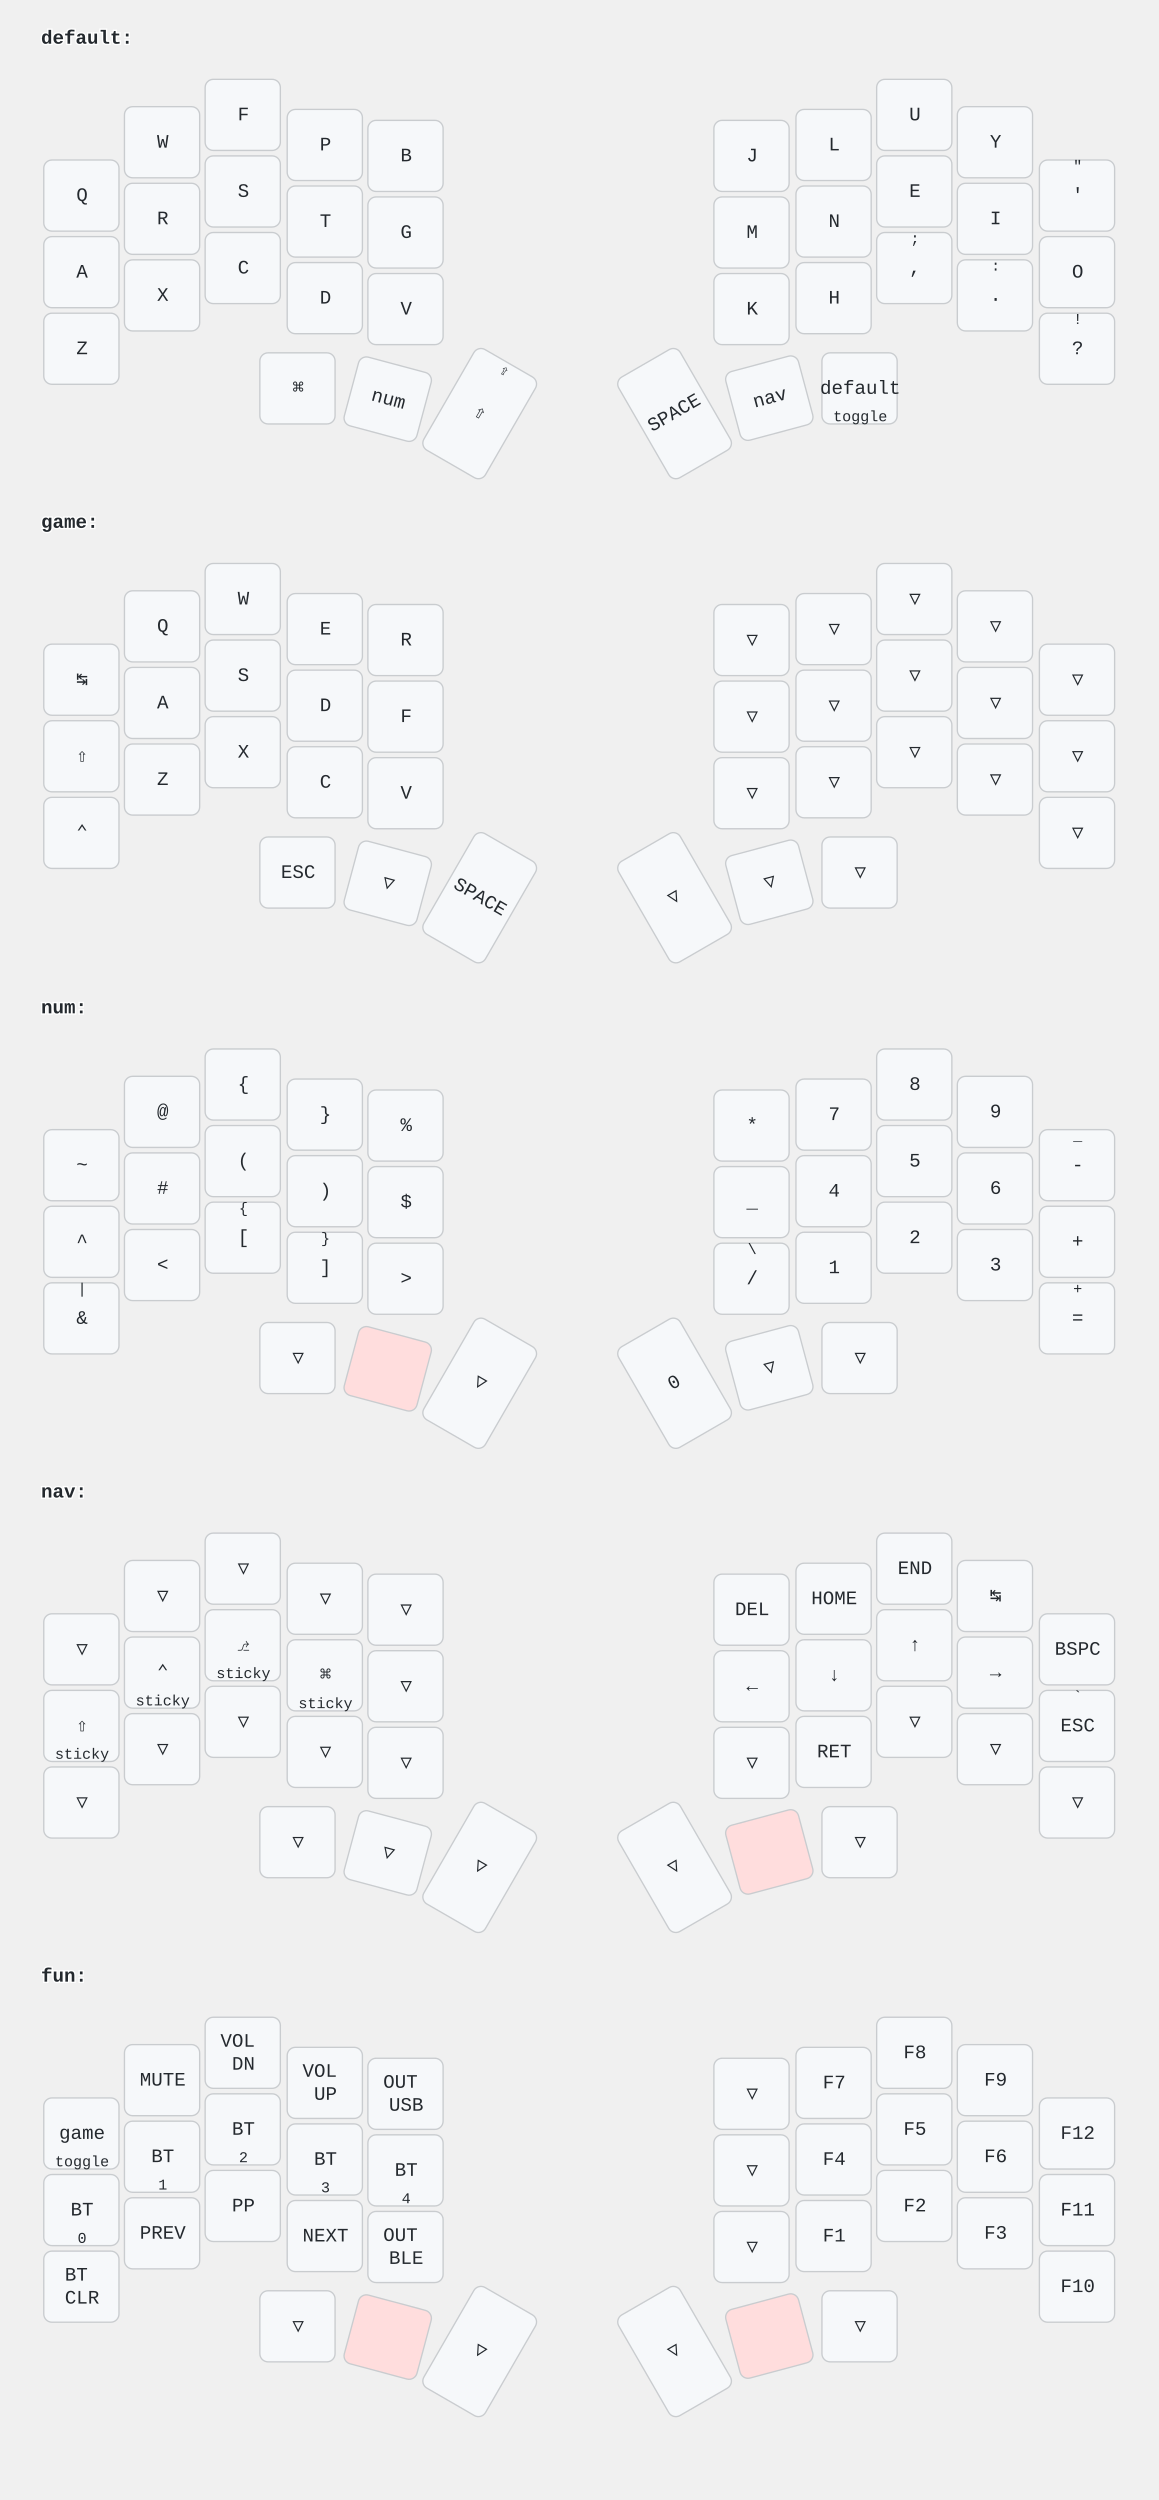
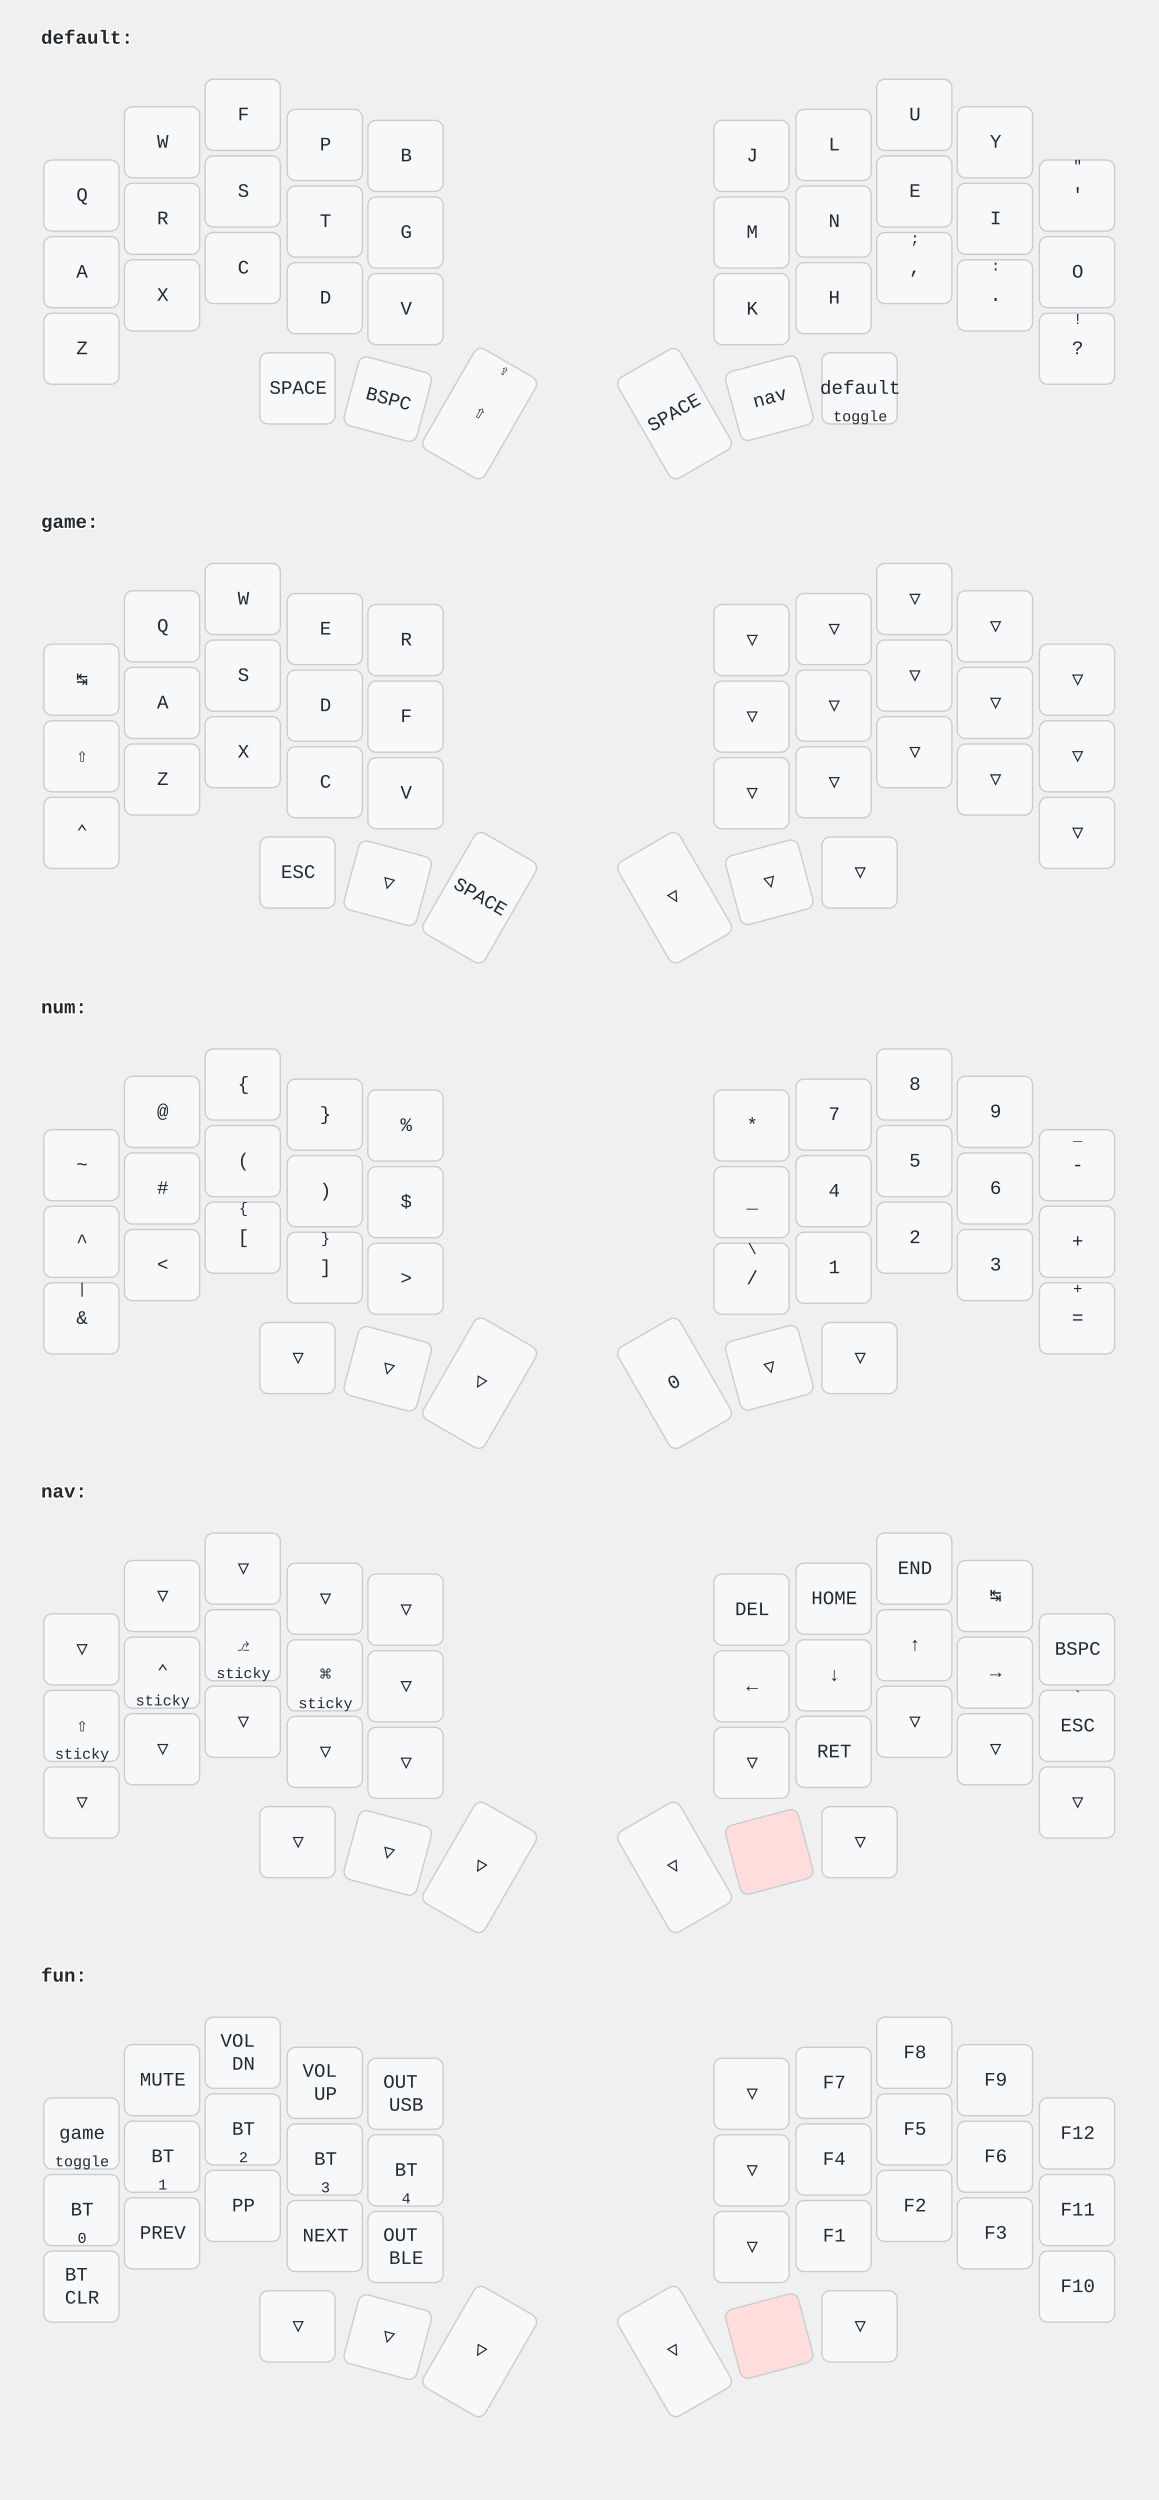
<svg xmlns="http://www.w3.org/2000/svg" width="847" height="1828" viewBox="0 0 847 1828" class="keymap">
  <style>/* font and background color specifications */
svg {
    font-family: SFMono-Regular,Consolas,Liberation Mono,Menlo,monospace;
    font-size: 14px;
    font-kerning: normal;
    text-rendering: optimizeLegibility;
    fill: #24292e;
}

/* default key styling */
rect {
    fill: #f6f8fa;
    stroke: #c9cccf;
    stroke-width: 1;
}

/* color accent for combo boxes */
rect.combo {
    fill: #cdf;
}

/* color accent for held keys */
rect.held, rect.combo.held {
    fill: #fdd;
}

/* color accent for ghost (optional) keys */
rect.ghost, rect.combo.ghost {
    fill: #ddd;
}

text {
    text-anchor: middle;
    dominant-baseline: middle;
}

/* styling for layer labels */
text.label {
    font-weight: bold;
    text-anchor: start;
    stroke: white;
    stroke-width: 2;
    paint-order: stroke;
}

/* styling for combo tap, and key hold/shifted label text */
text.combo, text.hold, text.shifted {
    font-size: 11px;
}

text.hold {
    text-anchor: middle;
    dominant-baseline: auto;
}

text.shifted {
    text-anchor: middle;
    dominant-baseline: hanging;
}

/* styling for hold/shifted label text in combo box */
text.combo.hold, text.combo.shifted {
    font-size: 8px;
}

/* styling for combo dendrons */
path {
    stroke-width: 1;
    stroke: gray;
    fill: none;
}
</style>
  <g transform="translate(30, 0)" class="layer-default">
    <text x="0" y="28" class="label" id="default">default:</text>
    <g transform="translate(0, 56)">
      <g transform="translate(30, 87)" class="key keypos-0">
        <rect rx="6" ry="6" x="-28" y="-26" width="55" height="52" class="key" />
        <text x="0" y="0" class="key tap">Q</text>
      </g>
      <g transform="translate(89, 48)" class="key keypos-1">
        <rect rx="6" ry="6" x="-28" y="-26" width="55" height="52" class="key" />
        <text x="0" y="0" class="key tap">W</text>
      </g>
      <g transform="translate(148, 28)" class="key keypos-2">
        <rect rx="6" ry="6" x="-28" y="-26" width="55" height="52" class="key" />
        <text x="0" y="0" class="key tap">F</text>
      </g>
      <g transform="translate(208, 50)" class="key keypos-3">
        <rect rx="6" ry="6" x="-28" y="-26" width="55" height="52" class="key" />
        <text x="0" y="0" class="key tap">P</text>
      </g>
      <g transform="translate(267, 58)" class="key keypos-4">
        <rect rx="6" ry="6" x="-28" y="-26" width="55" height="52" class="key" />
        <text x="0" y="0" class="key tap">B</text>
      </g>
      <g transform="translate(520, 58)" class="key keypos-5">
        <rect rx="6" ry="6" x="-28" y="-26" width="55" height="52" class="key" />
        <text x="0" y="0" class="key tap">J</text>
      </g>
      <g transform="translate(580, 50)" class="key keypos-6">
        <rect rx="6" ry="6" x="-28" y="-26" width="55" height="52" class="key" />
        <text x="0" y="0" class="key tap">L</text>
      </g>
      <g transform="translate(639, 28)" class="key keypos-7">
        <rect rx="6" ry="6" x="-28" y="-26" width="55" height="52" class="key" />
        <text x="0" y="0" class="key tap">U</text>
      </g>
      <g transform="translate(698, 48)" class="key keypos-8">
        <rect rx="6" ry="6" x="-28" y="-26" width="55" height="52" class="key" />
        <text x="0" y="0" class="key tap">Y</text>
      </g>
      <g transform="translate(758, 87)" class="key keypos-9">
        <rect rx="6" ry="6" x="-28" y="-26" width="55" height="52" class="key" />
        <text x="0" y="0" class="key tap">'</text>
        <text x="0" y="-24" class="key shifted">"</text>
      </g>
      <g transform="translate(30, 143)" class="key keypos-10">
        <rect rx="6" ry="6" x="-28" y="-26" width="55" height="52" class="key" />
        <text x="0" y="0" class="key tap">A</text>
      </g>
      <g transform="translate(89, 104)" class="key keypos-11">
        <rect rx="6" ry="6" x="-28" y="-26" width="55" height="52" class="key" />
        <text x="0" y="0" class="key tap">R</text>
      </g>
      <g transform="translate(148, 84)" class="key keypos-12">
        <rect rx="6" ry="6" x="-28" y="-26" width="55" height="52" class="key" />
        <text x="0" y="0" class="key tap">S</text>
      </g>
      <g transform="translate(208, 106)" class="key keypos-13">
        <rect rx="6" ry="6" x="-28" y="-26" width="55" height="52" class="key" />
        <text x="0" y="0" class="key tap">T</text>
      </g>
      <g transform="translate(267, 114)" class="key keypos-14">
        <rect rx="6" ry="6" x="-28" y="-26" width="55" height="52" class="key" />
        <text x="0" y="0" class="key tap">G</text>
      </g>
      <g transform="translate(520, 114)" class="key keypos-15">
        <rect rx="6" ry="6" x="-28" y="-26" width="55" height="52" class="key" />
        <text x="0" y="0" class="key tap">M</text>
      </g>
      <g transform="translate(580, 106)" class="key keypos-16">
        <rect rx="6" ry="6" x="-28" y="-26" width="55" height="52" class="key" />
        <text x="0" y="0" class="key tap">N</text>
      </g>
      <g transform="translate(639, 84)" class="key keypos-17">
        <rect rx="6" ry="6" x="-28" y="-26" width="55" height="52" class="key" />
        <text x="0" y="0" class="key tap">E</text>
      </g>
      <g transform="translate(698, 104)" class="key keypos-18">
        <rect rx="6" ry="6" x="-28" y="-26" width="55" height="52" class="key" />
        <text x="0" y="0" class="key tap">I</text>
      </g>
      <g transform="translate(758, 143)" class="key keypos-19">
        <rect rx="6" ry="6" x="-28" y="-26" width="55" height="52" class="key" />
        <text x="0" y="0" class="key tap">O</text>
      </g>
      <g transform="translate(30, 199)" class="key keypos-20">
        <rect rx="6" ry="6" x="-28" y="-26" width="55" height="52" class="key" />
        <text x="0" y="0" class="key tap">Z</text>
      </g>
      <g transform="translate(89, 160)" class="key keypos-21">
        <rect rx="6" ry="6" x="-28" y="-26" width="55" height="52" class="key" />
        <text x="0" y="0" class="key tap">X</text>
      </g>
      <g transform="translate(148, 140)" class="key keypos-22">
        <rect rx="6" ry="6" x="-28" y="-26" width="55" height="52" class="key" />
        <text x="0" y="0" class="key tap">C</text>
      </g>
      <g transform="translate(208, 162)" class="key keypos-23">
        <rect rx="6" ry="6" x="-28" y="-26" width="55" height="52" class="key" />
        <text x="0" y="0" class="key tap">D</text>
      </g>
      <g transform="translate(267, 170)" class="key keypos-24">
        <rect rx="6" ry="6" x="-28" y="-26" width="55" height="52" class="key" />
        <text x="0" y="0" class="key tap">V</text>
      </g>
      <g transform="translate(520, 170)" class="key keypos-25">
        <rect rx="6" ry="6" x="-28" y="-26" width="55" height="52" class="key" />
        <text x="0" y="0" class="key tap">K</text>
      </g>
      <g transform="translate(580, 162)" class="key keypos-26">
        <rect rx="6" ry="6" x="-28" y="-26" width="55" height="52" class="key" />
        <text x="0" y="0" class="key tap">H</text>
      </g>
      <g transform="translate(639, 140)" class="key keypos-27">
        <rect rx="6" ry="6" x="-28" y="-26" width="55" height="52" class="key" />
        <text x="0" y="0" class="key tap">,</text>
        <text x="0" y="-24" class="key shifted">;</text>
      </g>
      <g transform="translate(698, 160)" class="key keypos-28">
        <rect rx="6" ry="6" x="-28" y="-26" width="55" height="52" class="key" />
        <text x="0" y="0" class="key tap">.</text>
        <text x="0" y="-24" class="key shifted">:</text>
      </g>
      <g transform="translate(758, 199)" class="key keypos-29">
        <rect rx="6" ry="6" x="-28" y="-26" width="55" height="52" class="key" />
        <text x="0" y="0" class="key tap">?</text>
        <text x="0" y="-24" class="key shifted">!</text>
      </g>
      <g transform="translate(188, 228)" class="key keypos-30">
        <rect rx="6" ry="6" x="-28" y="-26" width="55" height="52" class="key" />
-         <text x="0" y="0" class="key tap">⌘</text>
+         <text x="0" y="0" class="key tap">SPACE</text>
      </g>
      <g transform="translate(254, 236) rotate(15.0)" class="key keypos-31">
        <rect rx="6" ry="6" x="-28" y="-26" width="55" height="52" class="key" />
-         <a href="#num">
-           <text x="0" y="0" class="key tap layer-activator">num</text>
-         </a>
+         <text x="0" y="0" class="key tap">BSPC</text>
      </g>
      <g transform="translate(321, 246) rotate(30.0)" class="key keypos-32">
        <rect rx="6" ry="6" x="-26" y="-42" width="52" height="85" class="key" />
        <text x="0" y="0" class="key tap">⇧</text>
        <text x="0" y="-40" class="key shifted">⇪</text>
      </g>
      <g transform="translate(463, 246) rotate(-30.0)" class="key keypos-33">
        <rect rx="6" ry="6" x="-26" y="-42" width="52" height="85" class="key" />
        <text x="0" y="0" class="key tap">SPACE</text>
      </g>
      <g transform="translate(533, 235) rotate(-15.0)" class="key keypos-34">
        <rect rx="6" ry="6" x="-28" y="-26" width="55" height="52" class="key" />
        <a href="#nav">
          <text x="0" y="0" class="key tap layer-activator">nav</text>
        </a>
      </g>
      <g transform="translate(599, 228)" class="key keypos-35">
        <rect rx="6" ry="6" x="-28" y="-26" width="55" height="52" class="key" />
        <a href="#default">
          <text x="0" y="0" class="key tap layer-activator">default</text>
        </a>
        <text x="0" y="24" class="key hold">toggle</text>
      </g>
    </g>
  </g>
  <g transform="translate(30, 354)" class="layer-game">
    <text x="0" y="28" class="label" id="game">game:</text>
    <g transform="translate(0, 56)">
      <g transform="translate(30, 87)" class="key keypos-0">
        <rect rx="6" ry="6" x="-28" y="-26" width="55" height="52" class="key" />
        <text x="0" y="0" class="key tap">↹</text>
      </g>
      <g transform="translate(89, 48)" class="key keypos-1">
        <rect rx="6" ry="6" x="-28" y="-26" width="55" height="52" class="key" />
        <text x="0" y="0" class="key tap">Q</text>
      </g>
      <g transform="translate(148, 28)" class="key keypos-2">
        <rect rx="6" ry="6" x="-28" y="-26" width="55" height="52" class="key" />
        <text x="0" y="0" class="key tap">W</text>
      </g>
      <g transform="translate(208, 50)" class="key keypos-3">
        <rect rx="6" ry="6" x="-28" y="-26" width="55" height="52" class="key" />
        <text x="0" y="0" class="key tap">E</text>
      </g>
      <g transform="translate(267, 58)" class="key keypos-4">
        <rect rx="6" ry="6" x="-28" y="-26" width="55" height="52" class="key" />
        <text x="0" y="0" class="key tap">R</text>
      </g>
      <g transform="translate(520, 58)" class="key trans keypos-5">
        <rect rx="6" ry="6" x="-28" y="-26" width="55" height="52" class="key trans" />
        <text x="0" y="0" class="key trans tap">▽</text>
      </g>
      <g transform="translate(580, 50)" class="key trans keypos-6">
        <rect rx="6" ry="6" x="-28" y="-26" width="55" height="52" class="key trans" />
        <text x="0" y="0" class="key trans tap">▽</text>
      </g>
      <g transform="translate(639, 28)" class="key trans keypos-7">
        <rect rx="6" ry="6" x="-28" y="-26" width="55" height="52" class="key trans" />
        <text x="0" y="0" class="key trans tap">▽</text>
      </g>
      <g transform="translate(698, 48)" class="key trans keypos-8">
        <rect rx="6" ry="6" x="-28" y="-26" width="55" height="52" class="key trans" />
        <text x="0" y="0" class="key trans tap">▽</text>
      </g>
      <g transform="translate(758, 87)" class="key trans keypos-9">
        <rect rx="6" ry="6" x="-28" y="-26" width="55" height="52" class="key trans" />
        <text x="0" y="0" class="key trans tap">▽</text>
      </g>
      <g transform="translate(30, 143)" class="key keypos-10">
        <rect rx="6" ry="6" x="-28" y="-26" width="55" height="52" class="key" />
        <text x="0" y="0" class="key tap">⇧</text>
      </g>
      <g transform="translate(89, 104)" class="key keypos-11">
        <rect rx="6" ry="6" x="-28" y="-26" width="55" height="52" class="key" />
        <text x="0" y="0" class="key tap">A</text>
      </g>
      <g transform="translate(148, 84)" class="key keypos-12">
        <rect rx="6" ry="6" x="-28" y="-26" width="55" height="52" class="key" />
        <text x="0" y="0" class="key tap">S</text>
      </g>
      <g transform="translate(208, 106)" class="key keypos-13">
        <rect rx="6" ry="6" x="-28" y="-26" width="55" height="52" class="key" />
        <text x="0" y="0" class="key tap">D</text>
      </g>
      <g transform="translate(267, 114)" class="key keypos-14">
        <rect rx="6" ry="6" x="-28" y="-26" width="55" height="52" class="key" />
        <text x="0" y="0" class="key tap">F</text>
      </g>
      <g transform="translate(520, 114)" class="key trans keypos-15">
        <rect rx="6" ry="6" x="-28" y="-26" width="55" height="52" class="key trans" />
        <text x="0" y="0" class="key trans tap">▽</text>
      </g>
      <g transform="translate(580, 106)" class="key trans keypos-16">
        <rect rx="6" ry="6" x="-28" y="-26" width="55" height="52" class="key trans" />
        <text x="0" y="0" class="key trans tap">▽</text>
      </g>
      <g transform="translate(639, 84)" class="key trans keypos-17">
        <rect rx="6" ry="6" x="-28" y="-26" width="55" height="52" class="key trans" />
        <text x="0" y="0" class="key trans tap">▽</text>
      </g>
      <g transform="translate(698, 104)" class="key trans keypos-18">
        <rect rx="6" ry="6" x="-28" y="-26" width="55" height="52" class="key trans" />
        <text x="0" y="0" class="key trans tap">▽</text>
      </g>
      <g transform="translate(758, 143)" class="key trans keypos-19">
        <rect rx="6" ry="6" x="-28" y="-26" width="55" height="52" class="key trans" />
        <text x="0" y="0" class="key trans tap">▽</text>
      </g>
      <g transform="translate(30, 199)" class="key keypos-20">
        <rect rx="6" ry="6" x="-28" y="-26" width="55" height="52" class="key" />
        <text x="0" y="0" class="key tap">⌃</text>
      </g>
      <g transform="translate(89, 160)" class="key keypos-21">
        <rect rx="6" ry="6" x="-28" y="-26" width="55" height="52" class="key" />
        <text x="0" y="0" class="key tap">Z</text>
      </g>
      <g transform="translate(148, 140)" class="key keypos-22">
        <rect rx="6" ry="6" x="-28" y="-26" width="55" height="52" class="key" />
        <text x="0" y="0" class="key tap">X</text>
      </g>
      <g transform="translate(208, 162)" class="key keypos-23">
        <rect rx="6" ry="6" x="-28" y="-26" width="55" height="52" class="key" />
        <text x="0" y="0" class="key tap">C</text>
      </g>
      <g transform="translate(267, 170)" class="key keypos-24">
        <rect rx="6" ry="6" x="-28" y="-26" width="55" height="52" class="key" />
        <text x="0" y="0" class="key tap">V</text>
      </g>
      <g transform="translate(520, 170)" class="key trans keypos-25">
        <rect rx="6" ry="6" x="-28" y="-26" width="55" height="52" class="key trans" />
        <text x="0" y="0" class="key trans tap">▽</text>
      </g>
      <g transform="translate(580, 162)" class="key trans keypos-26">
        <rect rx="6" ry="6" x="-28" y="-26" width="55" height="52" class="key trans" />
        <text x="0" y="0" class="key trans tap">▽</text>
      </g>
      <g transform="translate(639, 140)" class="key trans keypos-27">
        <rect rx="6" ry="6" x="-28" y="-26" width="55" height="52" class="key trans" />
        <text x="0" y="0" class="key trans tap">▽</text>
      </g>
      <g transform="translate(698, 160)" class="key trans keypos-28">
        <rect rx="6" ry="6" x="-28" y="-26" width="55" height="52" class="key trans" />
        <text x="0" y="0" class="key trans tap">▽</text>
      </g>
      <g transform="translate(758, 199)" class="key trans keypos-29">
        <rect rx="6" ry="6" x="-28" y="-26" width="55" height="52" class="key trans" />
        <text x="0" y="0" class="key trans tap">▽</text>
      </g>
      <g transform="translate(188, 228)" class="key keypos-30">
        <rect rx="6" ry="6" x="-28" y="-26" width="55" height="52" class="key" />
        <text x="0" y="0" class="key tap">ESC</text>
      </g>
      <g transform="translate(254, 236) rotate(15.0)" class="key trans keypos-31">
        <rect rx="6" ry="6" x="-28" y="-26" width="55" height="52" class="key trans" />
        <text x="0" y="0" class="key trans tap">▽</text>
      </g>
      <g transform="translate(321, 246) rotate(30.0)" class="key keypos-32">
        <rect rx="6" ry="6" x="-26" y="-42" width="52" height="85" class="key" />
        <text x="0" y="0" class="key tap">SPACE</text>
      </g>
      <g transform="translate(463, 246) rotate(-30.0)" class="key trans keypos-33">
        <rect rx="6" ry="6" x="-26" y="-42" width="52" height="85" class="key trans" />
        <text x="0" y="0" class="key trans tap">▽</text>
      </g>
      <g transform="translate(533, 235) rotate(-15.0)" class="key trans keypos-34">
        <rect rx="6" ry="6" x="-28" y="-26" width="55" height="52" class="key trans" />
        <text x="0" y="0" class="key trans tap">▽</text>
      </g>
      <g transform="translate(599, 228)" class="key trans keypos-35">
        <rect rx="6" ry="6" x="-28" y="-26" width="55" height="52" class="key trans" />
        <text x="0" y="0" class="key trans tap">▽</text>
      </g>
    </g>
  </g>
  <g transform="translate(30, 709)" class="layer-num">
    <text x="0" y="28" class="label" id="num">num:</text>
    <g transform="translate(0, 56)">
      <g transform="translate(30, 87)" class="key keypos-0">
        <rect rx="6" ry="6" x="-28" y="-26" width="55" height="52" class="key" />
        <text x="0" y="0" class="key tap">~</text>
      </g>
      <g transform="translate(89, 48)" class="key keypos-1">
        <rect rx="6" ry="6" x="-28" y="-26" width="55" height="52" class="key" />
        <text x="0" y="0" class="key tap">@</text>
      </g>
      <g transform="translate(148, 28)" class="key keypos-2">
        <rect rx="6" ry="6" x="-28" y="-26" width="55" height="52" class="key" />
        <text x="0" y="0" class="key tap">{</text>
      </g>
      <g transform="translate(208, 50)" class="key keypos-3">
        <rect rx="6" ry="6" x="-28" y="-26" width="55" height="52" class="key" />
        <text x="0" y="0" class="key tap">}</text>
      </g>
      <g transform="translate(267, 58)" class="key keypos-4">
        <rect rx="6" ry="6" x="-28" y="-26" width="55" height="52" class="key" />
        <text x="0" y="0" class="key tap">%</text>
      </g>
      <g transform="translate(520, 58)" class="key keypos-5">
        <rect rx="6" ry="6" x="-28" y="-26" width="55" height="52" class="key" />
        <text x="0" y="0" class="key tap">*</text>
      </g>
      <g transform="translate(580, 50)" class="key keypos-6">
        <rect rx="6" ry="6" x="-28" y="-26" width="55" height="52" class="key" />
        <text x="0" y="0" class="key tap">7</text>
      </g>
      <g transform="translate(639, 28)" class="key keypos-7">
        <rect rx="6" ry="6" x="-28" y="-26" width="55" height="52" class="key" />
        <text x="0" y="0" class="key tap">8</text>
      </g>
      <g transform="translate(698, 48)" class="key keypos-8">
        <rect rx="6" ry="6" x="-28" y="-26" width="55" height="52" class="key" />
        <text x="0" y="0" class="key tap">9</text>
      </g>
      <g transform="translate(758, 87)" class="key keypos-9">
        <rect rx="6" ry="6" x="-28" y="-26" width="55" height="52" class="key" />
        <text x="0" y="0" class="key tap">-</text>
        <text x="0" y="-24" class="key shifted">_</text>
      </g>
      <g transform="translate(30, 143)" class="key keypos-10">
        <rect rx="6" ry="6" x="-28" y="-26" width="55" height="52" class="key" />
        <text x="0" y="0" class="key tap">^</text>
      </g>
      <g transform="translate(89, 104)" class="key keypos-11">
        <rect rx="6" ry="6" x="-28" y="-26" width="55" height="52" class="key" />
        <text x="0" y="0" class="key tap">#</text>
      </g>
      <g transform="translate(148, 84)" class="key keypos-12">
        <rect rx="6" ry="6" x="-28" y="-26" width="55" height="52" class="key" />
        <text x="0" y="0" class="key tap">(</text>
      </g>
      <g transform="translate(208, 106)" class="key keypos-13">
        <rect rx="6" ry="6" x="-28" y="-26" width="55" height="52" class="key" />
        <text x="0" y="0" class="key tap">)</text>
      </g>
      <g transform="translate(267, 114)" class="key keypos-14">
        <rect rx="6" ry="6" x="-28" y="-26" width="55" height="52" class="key" />
        <text x="0" y="0" class="key tap">$</text>
      </g>
      <g transform="translate(520, 114)" class="key keypos-15">
        <rect rx="6" ry="6" x="-28" y="-26" width="55" height="52" class="key" />
        <text x="0" y="0" class="key tap">_</text>
      </g>
      <g transform="translate(580, 106)" class="key keypos-16">
        <rect rx="6" ry="6" x="-28" y="-26" width="55" height="52" class="key" />
        <text x="0" y="0" class="key tap">4</text>
      </g>
      <g transform="translate(639, 84)" class="key keypos-17">
        <rect rx="6" ry="6" x="-28" y="-26" width="55" height="52" class="key" />
        <text x="0" y="0" class="key tap">5</text>
      </g>
      <g transform="translate(698, 104)" class="key keypos-18">
        <rect rx="6" ry="6" x="-28" y="-26" width="55" height="52" class="key" />
        <text x="0" y="0" class="key tap">6</text>
      </g>
      <g transform="translate(758, 143)" class="key keypos-19">
        <rect rx="6" ry="6" x="-28" y="-26" width="55" height="52" class="key" />
        <text x="0" y="0" class="key tap">+</text>
      </g>
      <g transform="translate(30, 199)" class="key keypos-20">
        <rect rx="6" ry="6" x="-28" y="-26" width="55" height="52" class="key" />
        <text x="0" y="0" class="key tap">&amp;</text>
        <text x="0" y="-24" class="key shifted">|</text>
      </g>
      <g transform="translate(89, 160)" class="key keypos-21">
        <rect rx="6" ry="6" x="-28" y="-26" width="55" height="52" class="key" />
        <text x="0" y="0" class="key tap">&lt;</text>
      </g>
      <g transform="translate(148, 140)" class="key keypos-22">
        <rect rx="6" ry="6" x="-28" y="-26" width="55" height="52" class="key" />
        <text x="0" y="0" class="key tap">[</text>
        <text x="0" y="-24" class="key shifted">{</text>
      </g>
      <g transform="translate(208, 162)" class="key keypos-23">
        <rect rx="6" ry="6" x="-28" y="-26" width="55" height="52" class="key" />
        <text x="0" y="0" class="key tap">]</text>
        <text x="0" y="-24" class="key shifted">}</text>
      </g>
      <g transform="translate(267, 170)" class="key keypos-24">
        <rect rx="6" ry="6" x="-28" y="-26" width="55" height="52" class="key" />
        <text x="0" y="0" class="key tap">&gt;</text>
      </g>
      <g transform="translate(520, 170)" class="key keypos-25">
        <rect rx="6" ry="6" x="-28" y="-26" width="55" height="52" class="key" />
        <text x="0" y="0" class="key tap">/</text>
        <text x="0" y="-24" class="key shifted">\</text>
      </g>
      <g transform="translate(580, 162)" class="key keypos-26">
        <rect rx="6" ry="6" x="-28" y="-26" width="55" height="52" class="key" />
        <text x="0" y="0" class="key tap">1</text>
      </g>
      <g transform="translate(639, 140)" class="key keypos-27">
        <rect rx="6" ry="6" x="-28" y="-26" width="55" height="52" class="key" />
        <text x="0" y="0" class="key tap">2</text>
      </g>
      <g transform="translate(698, 160)" class="key keypos-28">
        <rect rx="6" ry="6" x="-28" y="-26" width="55" height="52" class="key" />
        <text x="0" y="0" class="key tap">3</text>
      </g>
      <g transform="translate(758, 199)" class="key keypos-29">
        <rect rx="6" ry="6" x="-28" y="-26" width="55" height="52" class="key" />
        <text x="0" y="0" class="key tap">=</text>
        <text x="0" y="-24" class="key shifted">+</text>
      </g>
      <g transform="translate(188, 228)" class="key trans keypos-30">
        <rect rx="6" ry="6" x="-28" y="-26" width="55" height="52" class="key trans" />
        <text x="0" y="0" class="key trans tap">▽</text>
      </g>
-       <g transform="translate(254, 236) rotate(15.0)" class="key held keypos-31">
-         <rect rx="6" ry="6" x="-28" y="-26" width="55" height="52" class="key held" />
+       <g transform="translate(254, 236) rotate(15.0)" class="key trans keypos-31">
+         <rect rx="6" ry="6" x="-28" y="-26" width="55" height="52" class="key trans" />
+         <text x="0" y="0" class="key trans tap">▽</text>
      </g>
      <g transform="translate(321, 246) rotate(30.0)" class="key trans keypos-32">
        <rect rx="6" ry="6" x="-26" y="-42" width="52" height="85" class="key trans" />
        <text x="0" y="0" class="key trans tap">▽</text>
      </g>
      <g transform="translate(463, 246) rotate(-30.0)" class="key keypos-33">
        <rect rx="6" ry="6" x="-26" y="-42" width="52" height="85" class="key" />
        <text x="0" y="0" class="key tap">0</text>
      </g>
      <g transform="translate(533, 235) rotate(-15.0)" class="key trans keypos-34">
        <rect rx="6" ry="6" x="-28" y="-26" width="55" height="52" class="key trans" />
        <text x="0" y="0" class="key trans tap">▽</text>
      </g>
      <g transform="translate(599, 228)" class="key trans keypos-35">
        <rect rx="6" ry="6" x="-28" y="-26" width="55" height="52" class="key trans" />
        <text x="0" y="0" class="key trans tap">▽</text>
      </g>
    </g>
  </g>
  <g transform="translate(30, 1063)" class="layer-nav">
    <text x="0" y="28" class="label" id="nav">nav:</text>
    <g transform="translate(0, 56)">
      <g transform="translate(30, 87)" class="key trans keypos-0">
        <rect rx="6" ry="6" x="-28" y="-26" width="55" height="52" class="key trans" />
        <text x="0" y="0" class="key trans tap">▽</text>
      </g>
      <g transform="translate(89, 48)" class="key trans keypos-1">
        <rect rx="6" ry="6" x="-28" y="-26" width="55" height="52" class="key trans" />
        <text x="0" y="0" class="key trans tap">▽</text>
      </g>
      <g transform="translate(148, 28)" class="key trans keypos-2">
        <rect rx="6" ry="6" x="-28" y="-26" width="55" height="52" class="key trans" />
        <text x="0" y="0" class="key trans tap">▽</text>
      </g>
      <g transform="translate(208, 50)" class="key trans keypos-3">
        <rect rx="6" ry="6" x="-28" y="-26" width="55" height="52" class="key trans" />
        <text x="0" y="0" class="key trans tap">▽</text>
      </g>
      <g transform="translate(267, 58)" class="key trans keypos-4">
        <rect rx="6" ry="6" x="-28" y="-26" width="55" height="52" class="key trans" />
        <text x="0" y="0" class="key trans tap">▽</text>
      </g>
      <g transform="translate(520, 58)" class="key keypos-5">
        <rect rx="6" ry="6" x="-28" y="-26" width="55" height="52" class="key" />
        <text x="0" y="0" class="key tap">DEL</text>
      </g>
      <g transform="translate(580, 50)" class="key keypos-6">
        <rect rx="6" ry="6" x="-28" y="-26" width="55" height="52" class="key" />
        <text x="0" y="0" class="key tap">HOME</text>
      </g>
      <g transform="translate(639, 28)" class="key keypos-7">
        <rect rx="6" ry="6" x="-28" y="-26" width="55" height="52" class="key" />
        <text x="0" y="0" class="key tap">END</text>
      </g>
      <g transform="translate(698, 48)" class="key keypos-8">
        <rect rx="6" ry="6" x="-28" y="-26" width="55" height="52" class="key" />
        <text x="0" y="0" class="key tap">↹</text>
      </g>
      <g transform="translate(758, 87)" class="key keypos-9">
        <rect rx="6" ry="6" x="-28" y="-26" width="55" height="52" class="key" />
        <text x="0" y="0" class="key tap">BSPC</text>
      </g>
      <g transform="translate(30, 143)" class="key keypos-10">
        <rect rx="6" ry="6" x="-28" y="-26" width="55" height="52" class="key" />
        <text x="0" y="0" class="key tap">⇧</text>
        <text x="0" y="24" class="key hold">sticky</text>
      </g>
      <g transform="translate(89, 104)" class="key keypos-11">
        <rect rx="6" ry="6" x="-28" y="-26" width="55" height="52" class="key" />
        <text x="0" y="0" class="key tap">⌃</text>
        <text x="0" y="24" class="key hold">sticky</text>
      </g>
      <g transform="translate(148, 84)" class="key keypos-12">
        <rect rx="6" ry="6" x="-28" y="-26" width="55" height="52" class="key" />
        <text x="0" y="0" class="key tap">⎇</text>
        <text x="0" y="24" class="key hold">sticky</text>
      </g>
      <g transform="translate(208, 106)" class="key keypos-13">
        <rect rx="6" ry="6" x="-28" y="-26" width="55" height="52" class="key" />
        <text x="0" y="0" class="key tap">⌘</text>
        <text x="0" y="24" class="key hold">sticky</text>
      </g>
      <g transform="translate(267, 114)" class="key trans keypos-14">
        <rect rx="6" ry="6" x="-28" y="-26" width="55" height="52" class="key trans" />
        <text x="0" y="0" class="key trans tap">▽</text>
      </g>
      <g transform="translate(520, 114)" class="key keypos-15">
        <rect rx="6" ry="6" x="-28" y="-26" width="55" height="52" class="key" />
        <text x="0" y="0" class="key tap">←</text>
      </g>
      <g transform="translate(580, 106)" class="key keypos-16">
        <rect rx="6" ry="6" x="-28" y="-26" width="55" height="52" class="key" />
        <text x="0" y="0" class="key tap">↓</text>
      </g>
      <g transform="translate(639, 84)" class="key keypos-17">
        <rect rx="6" ry="6" x="-28" y="-26" width="55" height="52" class="key" />
        <text x="0" y="0" class="key tap">↑</text>
      </g>
      <g transform="translate(698, 104)" class="key keypos-18">
        <rect rx="6" ry="6" x="-28" y="-26" width="55" height="52" class="key" />
        <text x="0" y="0" class="key tap">→</text>
      </g>
      <g transform="translate(758, 143)" class="key keypos-19">
        <rect rx="6" ry="6" x="-28" y="-26" width="55" height="52" class="key" />
        <text x="0" y="0" class="key tap">ESC</text>
        <text x="0" y="-24" class="key shifted">`</text>
      </g>
      <g transform="translate(30, 199)" class="key trans keypos-20">
        <rect rx="6" ry="6" x="-28" y="-26" width="55" height="52" class="key trans" />
        <text x="0" y="0" class="key trans tap">▽</text>
      </g>
      <g transform="translate(89, 160)" class="key trans keypos-21">
        <rect rx="6" ry="6" x="-28" y="-26" width="55" height="52" class="key trans" />
        <text x="0" y="0" class="key trans tap">▽</text>
      </g>
      <g transform="translate(148, 140)" class="key trans keypos-22">
        <rect rx="6" ry="6" x="-28" y="-26" width="55" height="52" class="key trans" />
        <text x="0" y="0" class="key trans tap">▽</text>
      </g>
      <g transform="translate(208, 162)" class="key trans keypos-23">
        <rect rx="6" ry="6" x="-28" y="-26" width="55" height="52" class="key trans" />
        <text x="0" y="0" class="key trans tap">▽</text>
      </g>
      <g transform="translate(267, 170)" class="key trans keypos-24">
        <rect rx="6" ry="6" x="-28" y="-26" width="55" height="52" class="key trans" />
        <text x="0" y="0" class="key trans tap">▽</text>
      </g>
      <g transform="translate(520, 170)" class="key trans keypos-25">
        <rect rx="6" ry="6" x="-28" y="-26" width="55" height="52" class="key trans" />
        <text x="0" y="0" class="key trans tap">▽</text>
      </g>
      <g transform="translate(580, 162)" class="key keypos-26">
        <rect rx="6" ry="6" x="-28" y="-26" width="55" height="52" class="key" />
        <text x="0" y="0" class="key tap">RET</text>
      </g>
      <g transform="translate(639, 140)" class="key trans keypos-27">
        <rect rx="6" ry="6" x="-28" y="-26" width="55" height="52" class="key trans" />
        <text x="0" y="0" class="key trans tap">▽</text>
      </g>
      <g transform="translate(698, 160)" class="key trans keypos-28">
        <rect rx="6" ry="6" x="-28" y="-26" width="55" height="52" class="key trans" />
        <text x="0" y="0" class="key trans tap">▽</text>
      </g>
      <g transform="translate(758, 199)" class="key trans keypos-29">
        <rect rx="6" ry="6" x="-28" y="-26" width="55" height="52" class="key trans" />
        <text x="0" y="0" class="key trans tap">▽</text>
      </g>
      <g transform="translate(188, 228)" class="key trans keypos-30">
        <rect rx="6" ry="6" x="-28" y="-26" width="55" height="52" class="key trans" />
        <text x="0" y="0" class="key trans tap">▽</text>
      </g>
      <g transform="translate(254, 236) rotate(15.0)" class="key trans keypos-31">
        <rect rx="6" ry="6" x="-28" y="-26" width="55" height="52" class="key trans" />
        <text x="0" y="0" class="key trans tap">▽</text>
      </g>
      <g transform="translate(321, 246) rotate(30.0)" class="key trans keypos-32">
        <rect rx="6" ry="6" x="-26" y="-42" width="52" height="85" class="key trans" />
        <text x="0" y="0" class="key trans tap">▽</text>
      </g>
      <g transform="translate(463, 246) rotate(-30.0)" class="key trans keypos-33">
        <rect rx="6" ry="6" x="-26" y="-42" width="52" height="85" class="key trans" />
        <text x="0" y="0" class="key trans tap">▽</text>
      </g>
      <g transform="translate(533, 235) rotate(-15.0)" class="key held keypos-34">
        <rect rx="6" ry="6" x="-28" y="-26" width="55" height="52" class="key held" />
      </g>
      <g transform="translate(599, 228)" class="key trans keypos-35">
        <rect rx="6" ry="6" x="-28" y="-26" width="55" height="52" class="key trans" />
        <text x="0" y="0" class="key trans tap">▽</text>
      </g>
    </g>
  </g>
  <g transform="translate(30, 1417)" class="layer-fun">
    <text x="0" y="28" class="label" id="fun">fun:</text>
    <g transform="translate(0, 56)">
      <g transform="translate(30, 87)" class="key keypos-0">
        <rect rx="6" ry="6" x="-28" y="-26" width="55" height="52" class="key" />
        <a href="#game">
          <text x="0" y="0" class="key tap layer-activator">game</text>
        </a>
        <text x="0" y="24" class="key hold">toggle</text>
      </g>
      <g transform="translate(89, 48)" class="key keypos-1">
        <rect rx="6" ry="6" x="-28" y="-26" width="55" height="52" class="key" />
        <text x="0" y="0" class="key tap">MUTE</text>
      </g>
      <g transform="translate(148, 28)" class="key keypos-2">
        <rect rx="6" ry="6" x="-28" y="-26" width="55" height="52" class="key" />
        <text x="0" y="0" class="key tap">
          <tspan x="0" dy="-0.6em">VOL</tspan>
          <tspan x="0" dy="1.2em">DN</tspan>
        </text>
      </g>
      <g transform="translate(208, 50)" class="key keypos-3">
        <rect rx="6" ry="6" x="-28" y="-26" width="55" height="52" class="key" />
        <text x="0" y="0" class="key tap">
          <tspan x="0" dy="-0.6em">VOL</tspan>
          <tspan x="0" dy="1.2em">UP</tspan>
        </text>
      </g>
      <g transform="translate(267, 58)" class="key keypos-4">
        <rect rx="6" ry="6" x="-28" y="-26" width="55" height="52" class="key" />
        <text x="0" y="0" class="key tap">
          <tspan x="0" dy="-0.6em">OUT</tspan>
          <tspan x="0" dy="1.2em">USB</tspan>
        </text>
      </g>
      <g transform="translate(520, 58)" class="key trans keypos-5">
        <rect rx="6" ry="6" x="-28" y="-26" width="55" height="52" class="key trans" />
        <text x="0" y="0" class="key trans tap">▽</text>
      </g>
      <g transform="translate(580, 50)" class="key keypos-6">
        <rect rx="6" ry="6" x="-28" y="-26" width="55" height="52" class="key" />
        <text x="0" y="0" class="key tap">F7</text>
      </g>
      <g transform="translate(639, 28)" class="key keypos-7">
        <rect rx="6" ry="6" x="-28" y="-26" width="55" height="52" class="key" />
        <text x="0" y="0" class="key tap">F8</text>
      </g>
      <g transform="translate(698, 48)" class="key keypos-8">
        <rect rx="6" ry="6" x="-28" y="-26" width="55" height="52" class="key" />
        <text x="0" y="0" class="key tap">F9</text>
      </g>
      <g transform="translate(758, 87)" class="key keypos-9">
        <rect rx="6" ry="6" x="-28" y="-26" width="55" height="52" class="key" />
        <text x="0" y="0" class="key tap">F12</text>
      </g>
      <g transform="translate(30, 143)" class="key keypos-10">
        <rect rx="6" ry="6" x="-28" y="-26" width="55" height="52" class="key" />
        <text x="0" y="0" class="key tap">BT</text>
        <text x="0" y="24" class="key hold">0</text>
      </g>
      <g transform="translate(89, 104)" class="key keypos-11">
        <rect rx="6" ry="6" x="-28" y="-26" width="55" height="52" class="key" />
        <text x="0" y="0" class="key tap">BT</text>
        <text x="0" y="24" class="key hold">1</text>
      </g>
      <g transform="translate(148, 84)" class="key keypos-12">
        <rect rx="6" ry="6" x="-28" y="-26" width="55" height="52" class="key" />
        <text x="0" y="0" class="key tap">BT</text>
        <text x="0" y="24" class="key hold">2</text>
      </g>
      <g transform="translate(208, 106)" class="key keypos-13">
        <rect rx="6" ry="6" x="-28" y="-26" width="55" height="52" class="key" />
        <text x="0" y="0" class="key tap">BT</text>
        <text x="0" y="24" class="key hold">3</text>
      </g>
      <g transform="translate(267, 114)" class="key keypos-14">
        <rect rx="6" ry="6" x="-28" y="-26" width="55" height="52" class="key" />
        <text x="0" y="0" class="key tap">BT</text>
        <text x="0" y="24" class="key hold">4</text>
      </g>
      <g transform="translate(520, 114)" class="key trans keypos-15">
        <rect rx="6" ry="6" x="-28" y="-26" width="55" height="52" class="key trans" />
        <text x="0" y="0" class="key trans tap">▽</text>
      </g>
      <g transform="translate(580, 106)" class="key keypos-16">
        <rect rx="6" ry="6" x="-28" y="-26" width="55" height="52" class="key" />
        <text x="0" y="0" class="key tap">F4</text>
      </g>
      <g transform="translate(639, 84)" class="key keypos-17">
        <rect rx="6" ry="6" x="-28" y="-26" width="55" height="52" class="key" />
        <text x="0" y="0" class="key tap">F5</text>
      </g>
      <g transform="translate(698, 104)" class="key keypos-18">
        <rect rx="6" ry="6" x="-28" y="-26" width="55" height="52" class="key" />
        <text x="0" y="0" class="key tap">F6</text>
      </g>
      <g transform="translate(758, 143)" class="key keypos-19">
        <rect rx="6" ry="6" x="-28" y="-26" width="55" height="52" class="key" />
        <text x="0" y="0" class="key tap">F11</text>
      </g>
      <g transform="translate(30, 199)" class="key keypos-20">
        <rect rx="6" ry="6" x="-28" y="-26" width="55" height="52" class="key" />
        <text x="0" y="0" class="key tap">
          <tspan x="0" dy="-0.6em">BT</tspan>
          <tspan x="0" dy="1.2em">CLR</tspan>
        </text>
      </g>
      <g transform="translate(89, 160)" class="key keypos-21">
        <rect rx="6" ry="6" x="-28" y="-26" width="55" height="52" class="key" />
        <text x="0" y="0" class="key tap">PREV</text>
      </g>
      <g transform="translate(148, 140)" class="key keypos-22">
        <rect rx="6" ry="6" x="-28" y="-26" width="55" height="52" class="key" />
        <text x="0" y="0" class="key tap">PP</text>
      </g>
      <g transform="translate(208, 162)" class="key keypos-23">
        <rect rx="6" ry="6" x="-28" y="-26" width="55" height="52" class="key" />
        <text x="0" y="0" class="key tap">NEXT</text>
      </g>
      <g transform="translate(267, 170)" class="key keypos-24">
        <rect rx="6" ry="6" x="-28" y="-26" width="55" height="52" class="key" />
        <text x="0" y="0" class="key tap">
          <tspan x="0" dy="-0.6em">OUT</tspan>
          <tspan x="0" dy="1.2em">BLE</tspan>
        </text>
      </g>
      <g transform="translate(520, 170)" class="key trans keypos-25">
        <rect rx="6" ry="6" x="-28" y="-26" width="55" height="52" class="key trans" />
        <text x="0" y="0" class="key trans tap">▽</text>
      </g>
      <g transform="translate(580, 162)" class="key keypos-26">
        <rect rx="6" ry="6" x="-28" y="-26" width="55" height="52" class="key" />
        <text x="0" y="0" class="key tap">F1</text>
      </g>
      <g transform="translate(639, 140)" class="key keypos-27">
        <rect rx="6" ry="6" x="-28" y="-26" width="55" height="52" class="key" />
        <text x="0" y="0" class="key tap">F2</text>
      </g>
      <g transform="translate(698, 160)" class="key keypos-28">
        <rect rx="6" ry="6" x="-28" y="-26" width="55" height="52" class="key" />
        <text x="0" y="0" class="key tap">F3</text>
      </g>
      <g transform="translate(758, 199)" class="key keypos-29">
        <rect rx="6" ry="6" x="-28" y="-26" width="55" height="52" class="key" />
        <text x="0" y="0" class="key tap">F10</text>
      </g>
      <g transform="translate(188, 228)" class="key trans keypos-30">
        <rect rx="6" ry="6" x="-28" y="-26" width="55" height="52" class="key trans" />
        <text x="0" y="0" class="key trans tap">▽</text>
      </g>
-       <g transform="translate(254, 236) rotate(15.0)" class="key held keypos-31">
-         <rect rx="6" ry="6" x="-28" y="-26" width="55" height="52" class="key held" />
+       <g transform="translate(254, 236) rotate(15.0)" class="key trans keypos-31">
+         <rect rx="6" ry="6" x="-28" y="-26" width="55" height="52" class="key trans" />
+         <text x="0" y="0" class="key trans tap">▽</text>
      </g>
      <g transform="translate(321, 246) rotate(30.0)" class="key trans keypos-32">
        <rect rx="6" ry="6" x="-26" y="-42" width="52" height="85" class="key trans" />
        <text x="0" y="0" class="key trans tap">▽</text>
      </g>
      <g transform="translate(463, 246) rotate(-30.0)" class="key trans keypos-33">
        <rect rx="6" ry="6" x="-26" y="-42" width="52" height="85" class="key trans" />
        <text x="0" y="0" class="key trans tap">▽</text>
      </g>
      <g transform="translate(533, 235) rotate(-15.0)" class="key held keypos-34">
        <rect rx="6" ry="6" x="-28" y="-26" width="55" height="52" class="key held" />
      </g>
      <g transform="translate(599, 228)" class="key trans keypos-35">
        <rect rx="6" ry="6" x="-28" y="-26" width="55" height="52" class="key trans" />
        <text x="0" y="0" class="key trans tap">▽</text>
      </g>
    </g>
  </g>
</svg>
